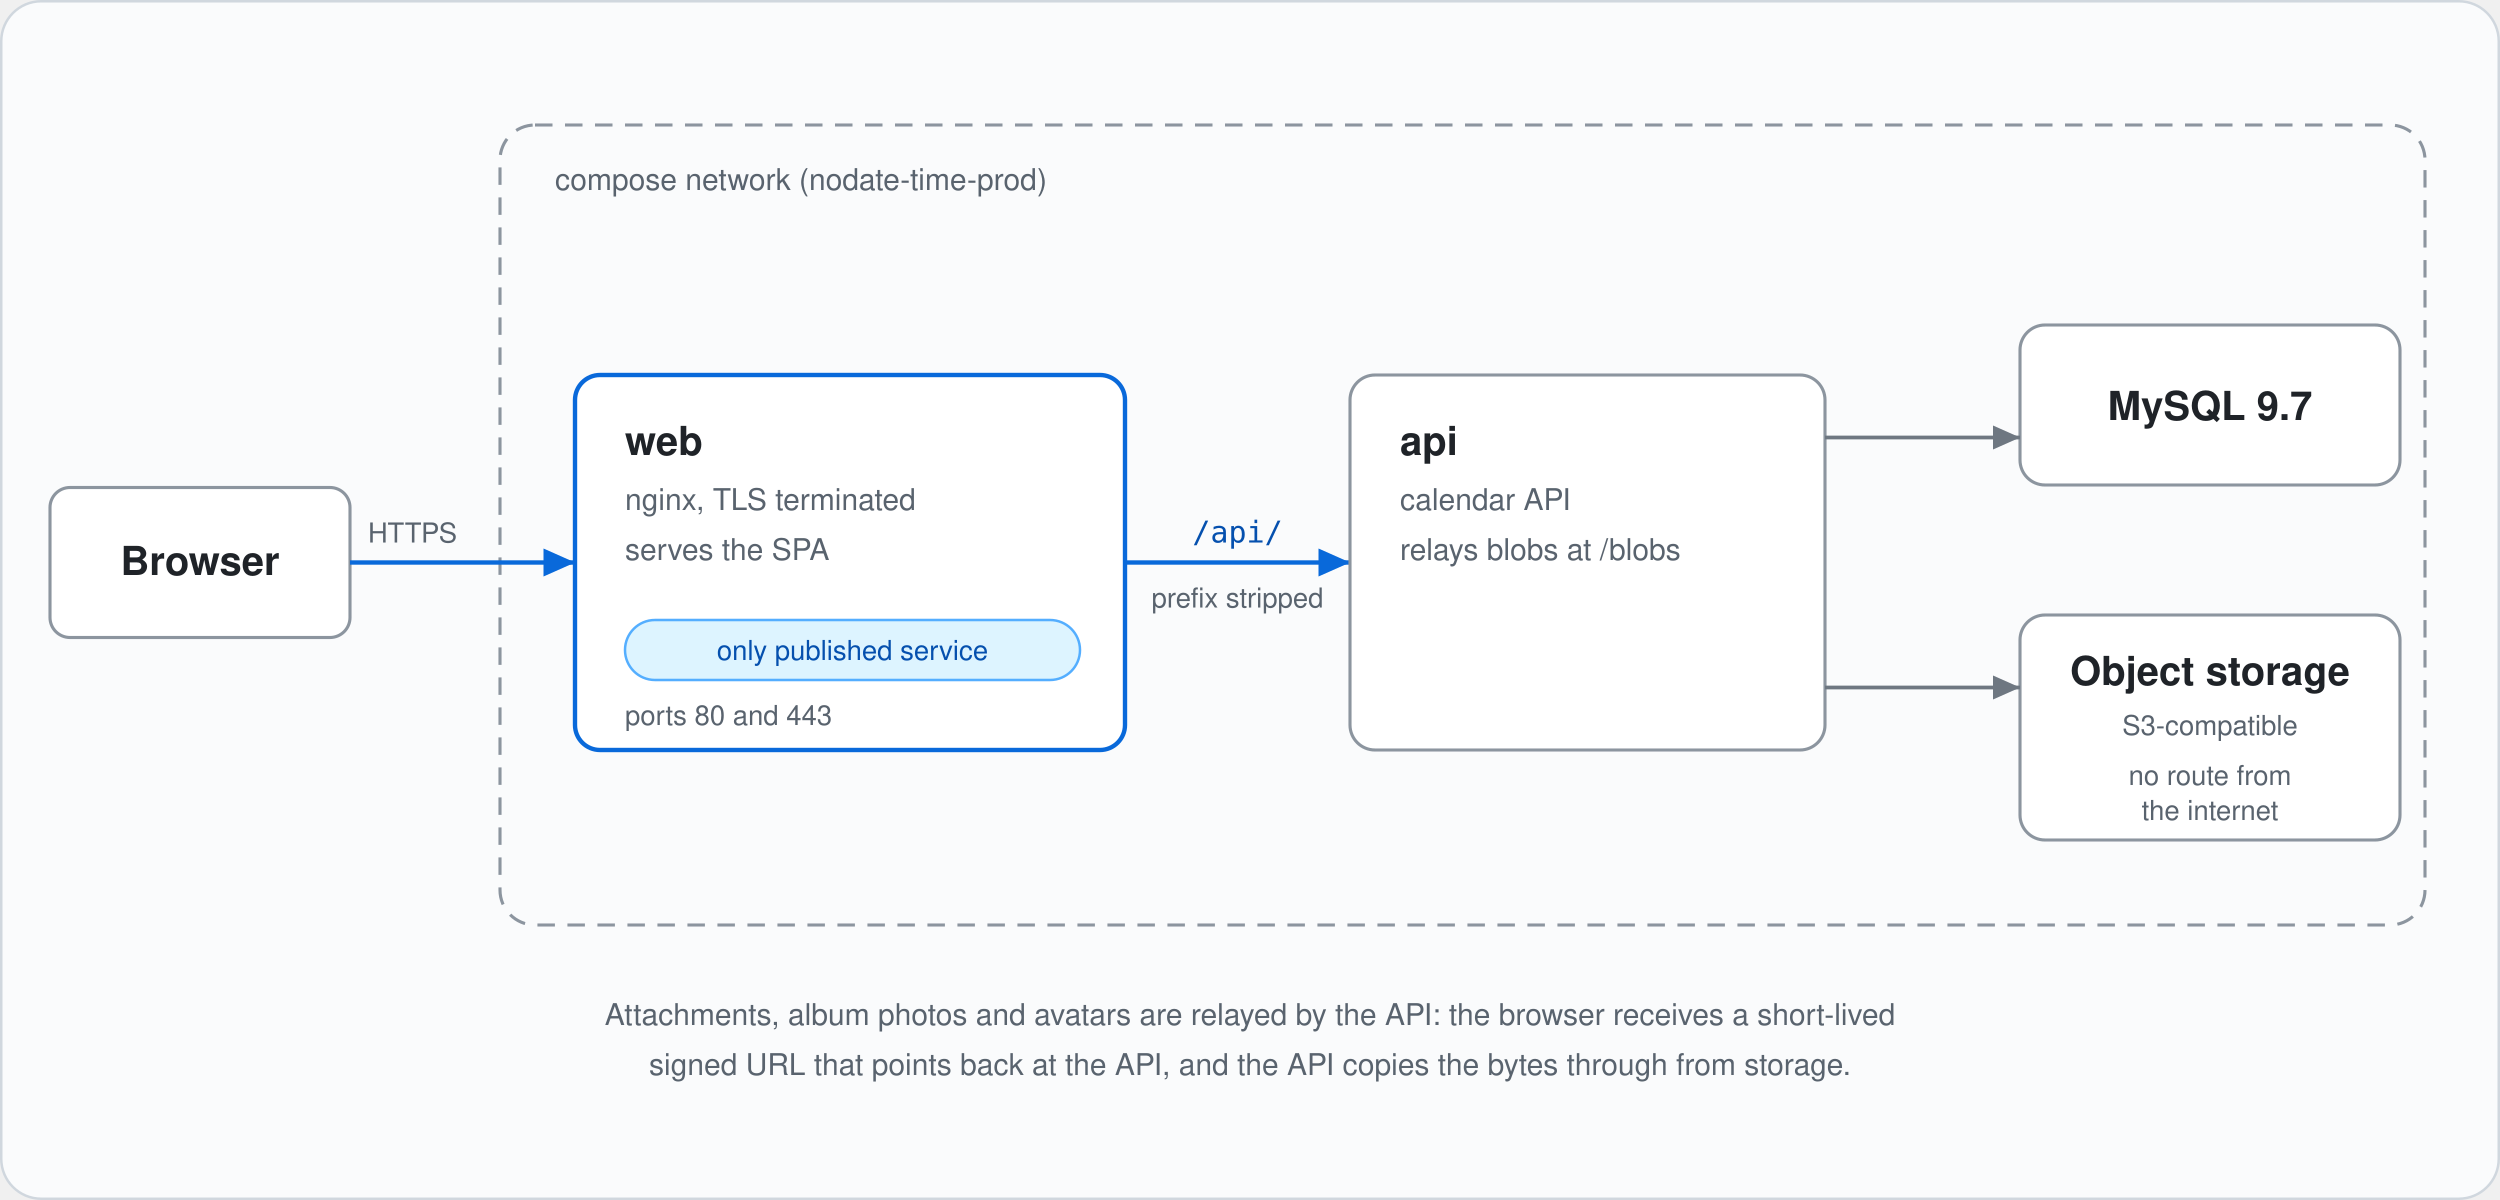
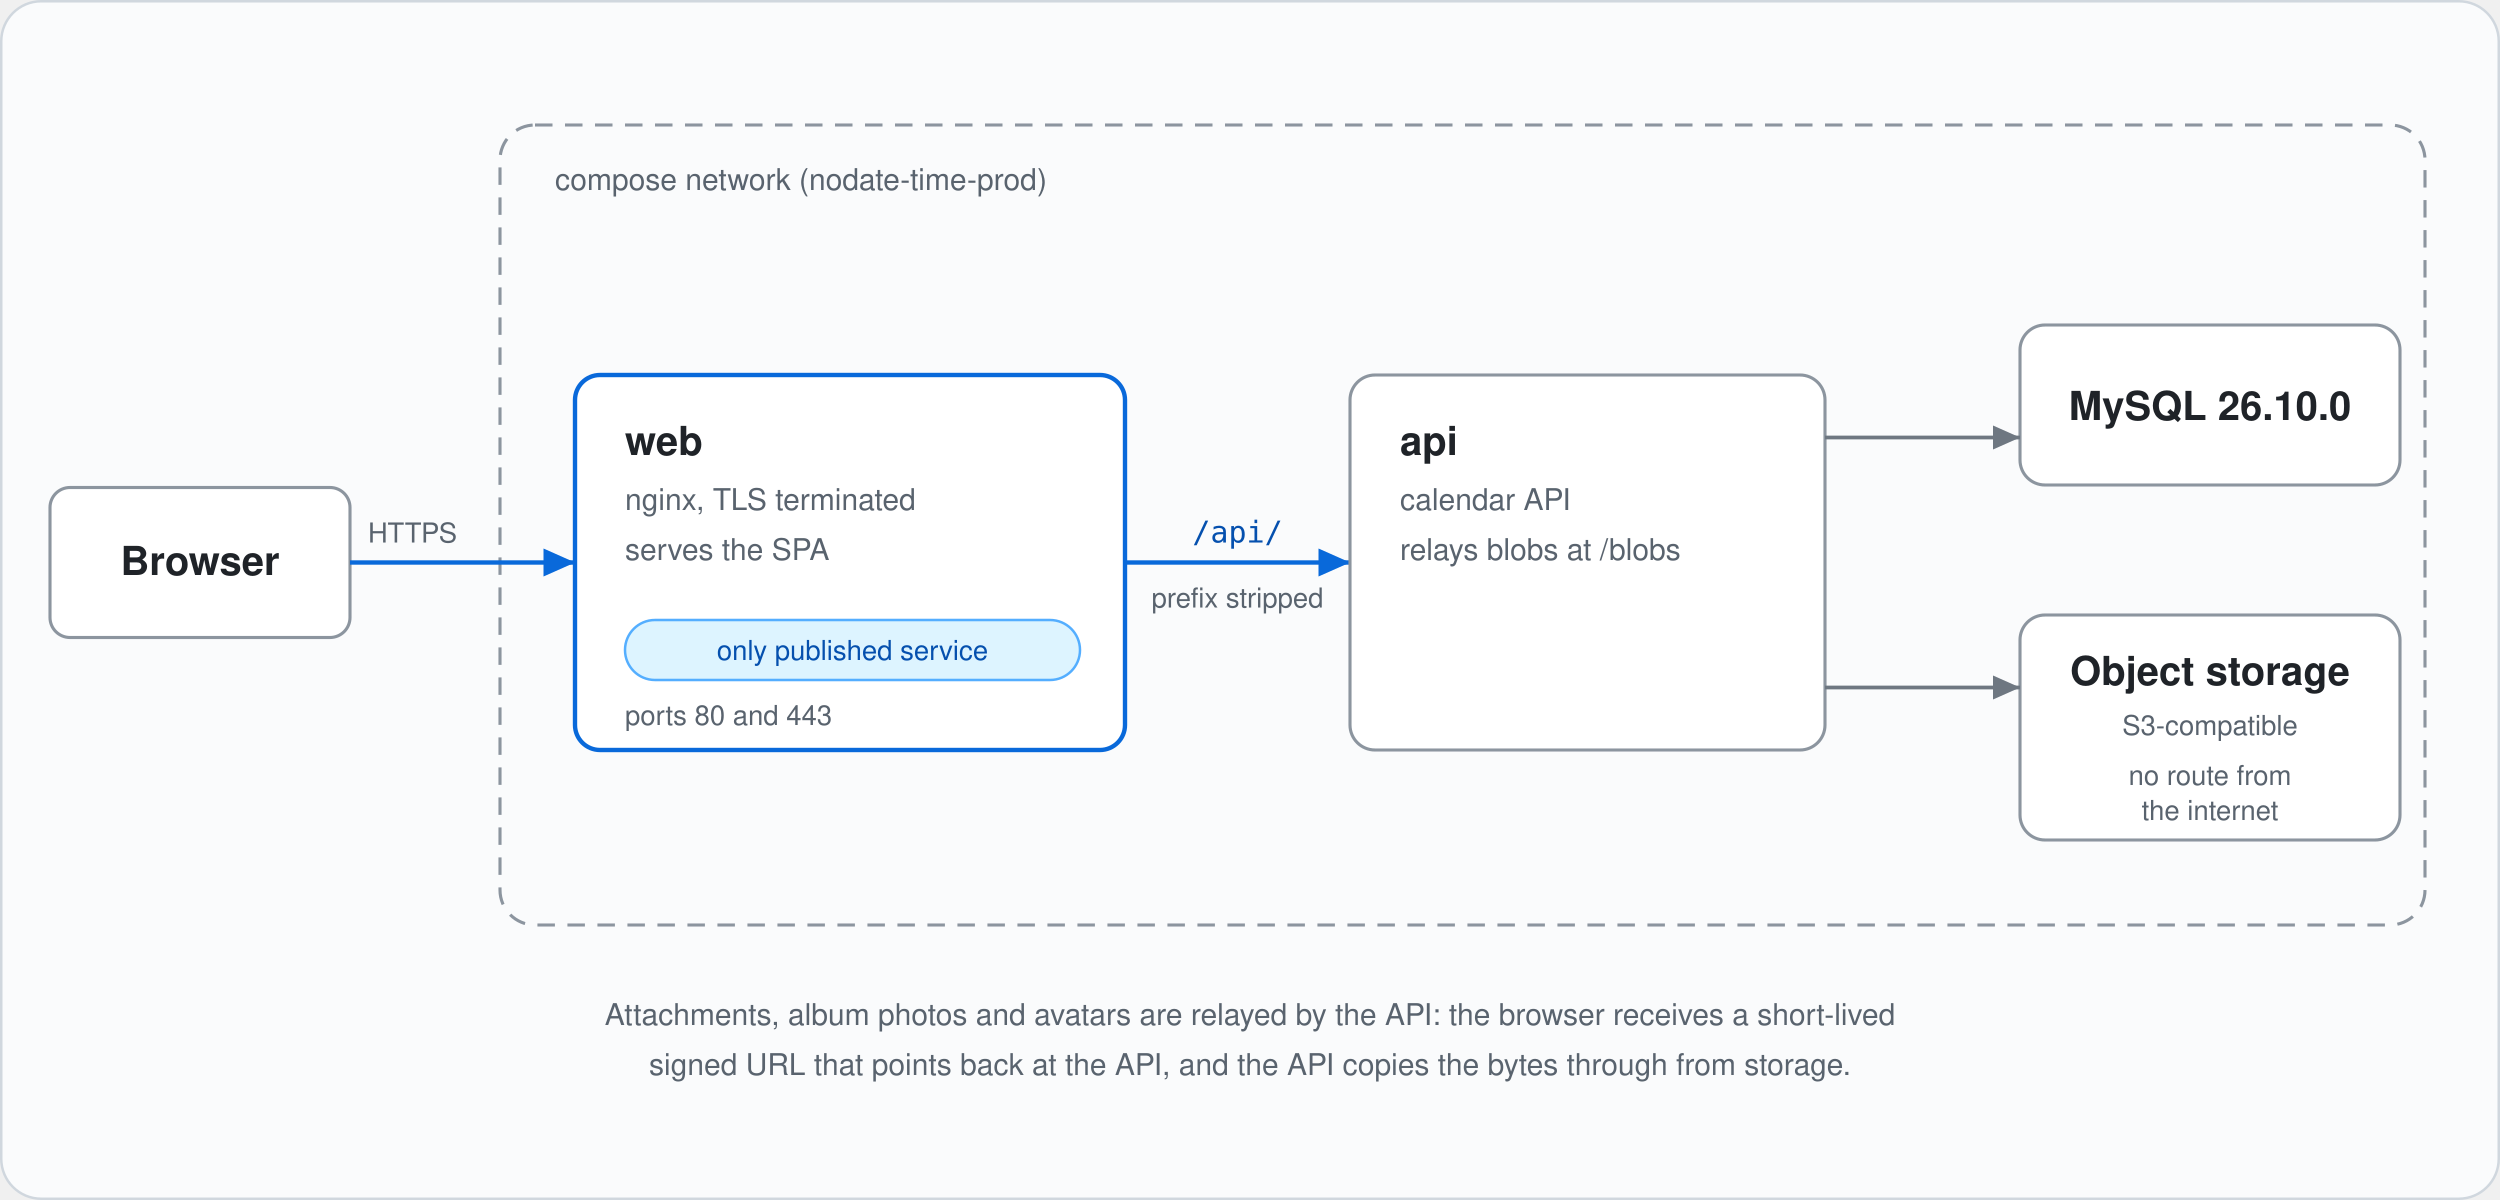
<svg xmlns="http://www.w3.org/2000/svg" viewBox="0 0 1000 480" width="1000" height="480" role="img" aria-labelledby="t d">
  <defs>
    <style>
      text { font-family: -apple-system, BlinkMacSystemFont, "Segoe UI", Helvetica, Arial, sans-serif; fill: #1f2328; font-size: 14px; }
      .h { font-size: 16px; font-weight: 600; }
      .m { fill: #59636e; font-size: 12px; }
      .s { fill: #59636e; font-size: 11px; }
      .mono { font-family: ui-monospace, SFMono-Regular, Menlo, Consolas, monospace; font-size: 12px; fill: #0550ae; }
      .box { fill: #ffffff; stroke: #8c959f; stroke-width: 1.25; }
      .in { fill: none; stroke: #0969da; stroke-width: 1.75; }
      .int { fill: none; stroke: #6e7781; stroke-width: 1.5; }
    </style>
    <marker id="ai" viewBox="0 0 10 10" refX="9" refY="5" markerWidth="8" markerHeight="8" orient="auto">
      <path d="M0 1 L9 5 L0 9 z" fill="#0969da" />
    </marker>
    <marker id="an" viewBox="0 0 10 10" refX="9" refY="5" markerWidth="8" markerHeight="8" orient="auto">
      <path d="M0 1 L9 5 L0 9 z" fill="#6e7781" />
    </marker>
  </defs>
  <rect x="0.5" y="0.5" width="999" height="479" rx="16" fill="#fafbfc" stroke="#d0d7de" />
  <rect x="200" y="50" width="770" height="320" rx="14" fill="none" stroke="#8c959f" stroke-width="1.25" stroke-dasharray="7 5" />
  <text class="m" x="222" y="76">compose network (nodate-time-prod)</text>
  <rect class="box" x="20" y="195" width="120" height="60" rx="8" />
  <text class="h" x="80" y="230" text-anchor="middle">Browser</text>
  <path class="in" d="M140 225 H230" marker-end="url(#ai)" />
  <text class="s" x="165" y="217" text-anchor="middle">HTTPS</text>
  <rect x="230" y="150" width="220" height="150" rx="10" fill="#ffffff" stroke="#0969da" stroke-width="1.75" />
  <text class="h" x="250" y="182">web</text>
  <text class="m" x="250" y="204">nginx, TLS terminated</text>
  <text class="m" x="250" y="224">serves the SPA</text>
  <rect x="250" y="248" width="182" height="24" rx="12" fill="#ddf4ff" stroke="#54aeff" />
  <text class="s" x="341" y="264" text-anchor="middle" style="fill:#0550ae">only published service</text>
  <text class="s" x="250" y="290">ports 80 and 443</text>
  <path class="in" d="M450 225 H540" marker-end="url(#ai)" />
  <text class="mono" x="495" y="217" text-anchor="middle">/api/</text>
  <text class="s" x="495" y="243" text-anchor="middle">prefix stripped</text>
  <rect class="box" x="540" y="150" width="190" height="150" rx="10" />
  <text class="h" x="560" y="182">api</text>
  <text class="m" x="560" y="204">calendar API</text>
  <text class="m" x="560" y="224">relays blobs at /blobs</text>
  <rect class="box" x="808" y="130" width="152" height="64" rx="10" />
-   <text class="h" x="884" y="168" text-anchor="middle">MySQL 9.7</text>
+   <text class="h" x="884" y="168" text-anchor="middle">MySQL 26.10.0</text>
  <path class="int" d="M730 175 H808" marker-end="url(#an)" />
  <rect class="box" x="808" y="246" width="152" height="90" rx="10" />
  <text class="h" x="884" y="274" text-anchor="middle">Object storage</text>
  <text class="s" x="884" y="294" text-anchor="middle">S3-compatible</text>
  <text class="s" x="884" y="314" text-anchor="middle">no route from</text>
  <text class="s" x="884" y="328" text-anchor="middle">the internet</text>
  <path class="int" d="M730 275 H808" marker-end="url(#an)" />
  <text class="m" x="500" y="410" text-anchor="middle">Attachments, album photos and avatars are relayed by the API: the browser receives a short-lived</text>
  <text class="m" x="500" y="430" text-anchor="middle">signed URL that points back at the API, and the API copies the bytes through from storage.</text>
</svg>
